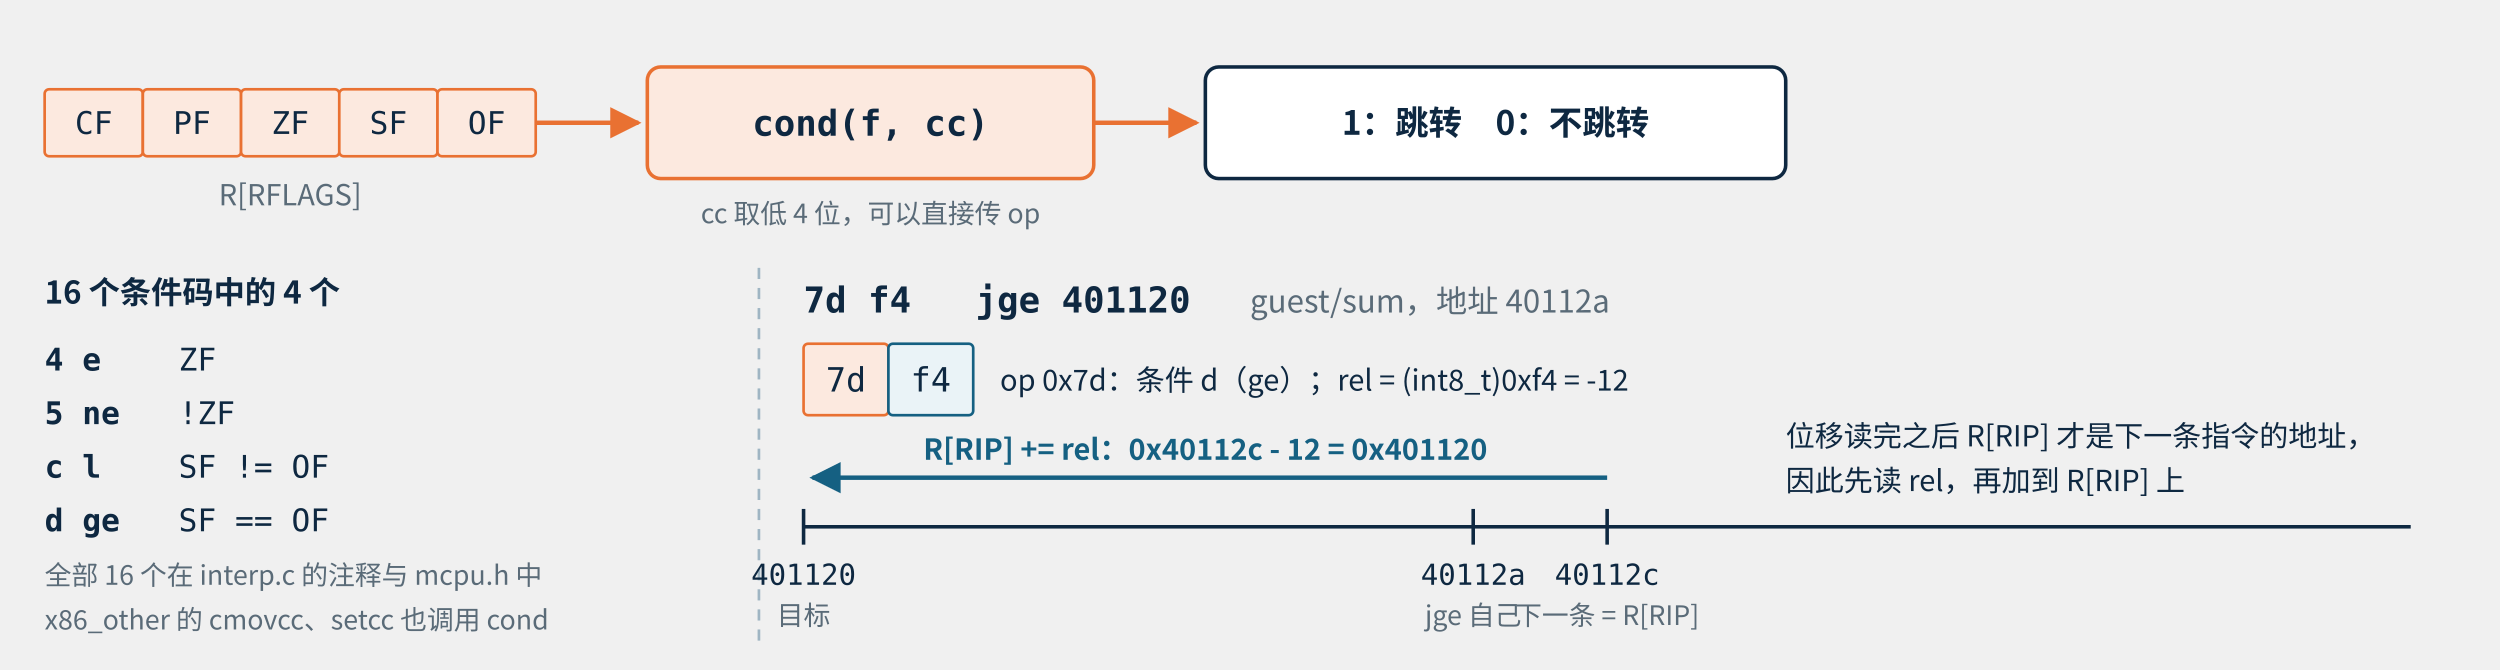
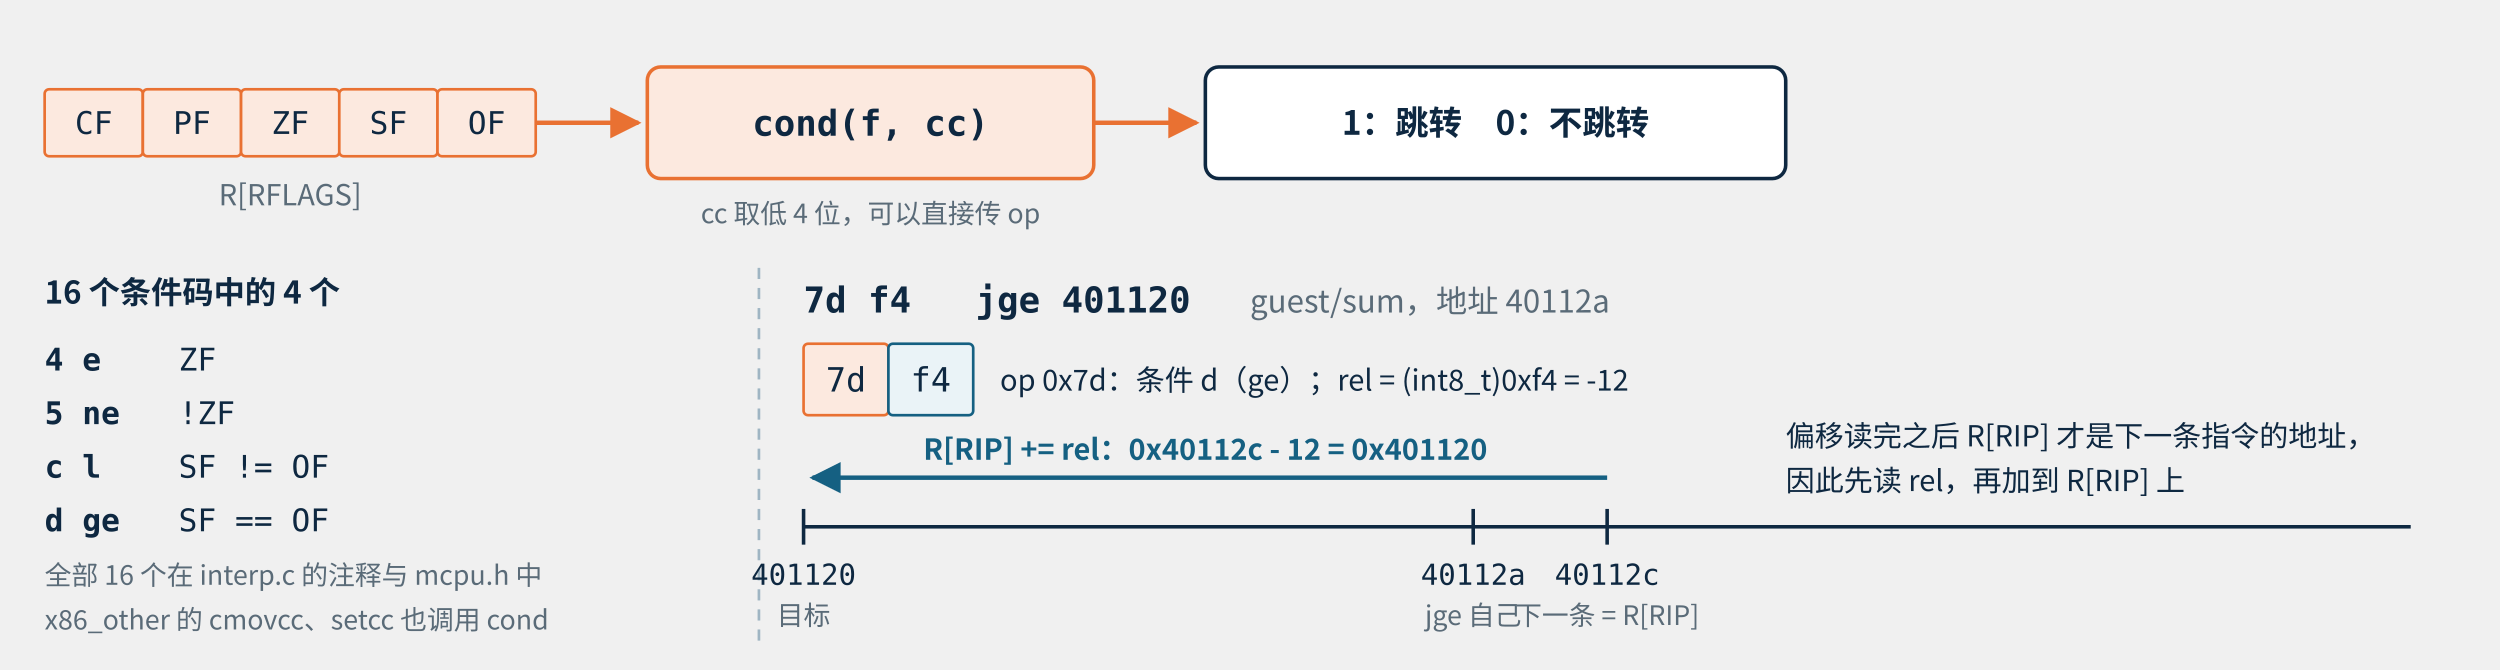
<svg xmlns="http://www.w3.org/2000/svg" viewBox="0 0 1120 300" width="1120" height="300">
  <defs>
    <marker id="ah-156082" viewBox="0 0 10 10" refX="9" refY="5" markerWidth="7" markerHeight="7" orient="auto-start-reverse">
      <path d="M0,0 L10,5 L0,10 z" fill="#156082" />
    </marker>
    <marker id="ah-e97132" viewBox="0 0 10 10" refX="9" refY="5" markerWidth="7" markerHeight="7" orient="auto-start-reverse">
      <path d="M0,0 L10,5 L0,10 z" fill="#e97132" />
    </marker>
    <marker id="ah-0e2841" viewBox="0 0 10 10" refX="9" refY="5" markerWidth="7" markerHeight="7" orient="auto-start-reverse">
      <path d="M0,0 L10,5 L0,10 z" fill="#0e2841" />
    </marker>
    <marker id="ah-2e7d4f" viewBox="0 0 10 10" refX="9" refY="5" markerWidth="7" markerHeight="7" orient="auto-start-reverse">
      <path d="M0,0 L10,5 L0,10 z" fill="#2e7d4f" />
    </marker>
    <marker id="ah-c0392b" viewBox="0 0 10 10" refX="9" refY="5" markerWidth="7" markerHeight="7" orient="auto-start-reverse">
      <path d="M0,0 L10,5 L0,10 z" fill="#c0392b" />
    </marker>
    <marker id="ah-5a6b78" viewBox="0 0 10 10" refX="9" refY="5" markerWidth="7" markerHeight="7" orient="auto-start-reverse">
      <path d="M0,0 L10,5 L0,10 z" fill="#5a6b78" />
    </marker>
    <marker id="ah-9fb5c3" viewBox="0 0 10 10" refX="9" refY="5" markerWidth="7" markerHeight="7" orient="auto-start-reverse">
      <path d="M0,0 L10,5 L0,10 z" fill="#9fb5c3" />
    </marker>
  </defs>
  <rect x="20.0" y="40.0" width="44.0" height="30.0" rx="2" fill="#fce9df" stroke="#e97132" stroke-width="1.2" />
  <text x="42.0" y="60.0" font-family="SFMono-Regular, Menlo, DejaVu Sans Mono, Consolas, monospace" font-size="14" font-weight="normal" fill="#0e2841" text-anchor="middle">CF</text>
  <rect x="64.0" y="40.0" width="44.0" height="30.0" rx="2" fill="#fce9df" stroke="#e97132" stroke-width="1.2" />
  <text x="86.0" y="60.0" font-family="SFMono-Regular, Menlo, DejaVu Sans Mono, Consolas, monospace" font-size="14" font-weight="normal" fill="#0e2841" text-anchor="middle">PF</text>
  <rect x="108.0" y="40.0" width="44.0" height="30.0" rx="2" fill="#fce9df" stroke="#e97132" stroke-width="1.2" />
  <text x="130.0" y="60.0" font-family="SFMono-Regular, Menlo, DejaVu Sans Mono, Consolas, monospace" font-size="14" font-weight="normal" fill="#0e2841" text-anchor="middle">ZF</text>
  <rect x="152.0" y="40.0" width="44.0" height="30.0" rx="2" fill="#fce9df" stroke="#e97132" stroke-width="1.2" />
  <text x="174.0" y="60.0" font-family="SFMono-Regular, Menlo, DejaVu Sans Mono, Consolas, monospace" font-size="14" font-weight="normal" fill="#0e2841" text-anchor="middle">SF</text>
  <rect x="196.0" y="40.0" width="44.0" height="30.0" rx="2" fill="#fce9df" stroke="#e97132" stroke-width="1.2" />
  <text x="218.0" y="60.0" font-family="SFMono-Regular, Menlo, DejaVu Sans Mono, Consolas, monospace" font-size="14" font-weight="normal" fill="#0e2841" text-anchor="middle">OF</text>
  <text x="130.0" y="92.0" font-family="PingFang SC, Noto Sans CJK SC, Source Han Sans SC, sans-serif" font-size="13" font-weight="normal" fill="#5a6b78" text-anchor="middle">R[RFLAGS]</text>
  <line x1="240.0" y1="55.0" x2="286.0" y2="55.0" stroke="#e97132" stroke-width="2" marker-end="url(#ah-e97132)" />
  <rect x="290.0" y="30.0" width="200.0" height="50.0" rx="6" fill="#fce9df" stroke="#e97132" stroke-width="1.6" />
  <text x="390.0" y="60.8" font-family="monospace" font-size="16" font-weight="bold" fill="#0e2841" text-anchor="middle">cond(f, cc)</text>
  <text x="390.0" y="100.0" font-family="PingFang SC, Noto Sans CJK SC, Source Han Sans SC, sans-serif" font-size="12" font-weight="normal" fill="#5a6b78" text-anchor="middle">cc 取低 4 位，可以直接传 op</text>
  <line x1="490.0" y1="55.0" x2="536.0" y2="55.0" stroke="#e97132" stroke-width="2" marker-end="url(#ah-e97132)" />
  <rect x="540.0" y="30.0" width="260.0" height="50.0" rx="6" fill="#ffffff" stroke="#0e2841" stroke-width="1.6" />
  <text x="670.0" y="60.4" font-family="PingFang SC, Noto Sans CJK SC, Source Han Sans SC, sans-serif" font-size="15" font-weight="bold" fill="#0e2841" text-anchor="middle">1：跳转　0：不跳转</text>
  <text x="20.0" y="136.0" font-family="PingFang SC, Noto Sans CJK SC, Source Han Sans SC, sans-serif" font-size="14" font-weight="bold" fill="#0e2841" text-anchor="start">16 个条件码中的 4 个</text>
  <text x="20.0" y="166.0" font-family="SFMono-Regular, Menlo, DejaVu Sans Mono, Consolas, monospace" font-size="14" font-weight="bold" fill="#0e2841" text-anchor="start">4 e</text>
  <text x="80.0" y="166.0" font-family="SFMono-Regular, Menlo, DejaVu Sans Mono, Consolas, monospace" font-size="14" font-weight="normal" fill="#0e2841" text-anchor="start">ZF</text>
  <text x="20.0" y="190.0" font-family="SFMono-Regular, Menlo, DejaVu Sans Mono, Consolas, monospace" font-size="14" font-weight="bold" fill="#0e2841" text-anchor="start">5 ne</text>
  <text x="80.0" y="190.0" font-family="SFMono-Regular, Menlo, DejaVu Sans Mono, Consolas, monospace" font-size="14" font-weight="normal" fill="#0e2841" text-anchor="start">!ZF</text>
  <text x="20.0" y="214.0" font-family="SFMono-Regular, Menlo, DejaVu Sans Mono, Consolas, monospace" font-size="14" font-weight="bold" fill="#0e2841" text-anchor="start">c l</text>
  <text x="80.0" y="214.0" font-family="SFMono-Regular, Menlo, DejaVu Sans Mono, Consolas, monospace" font-size="14" font-weight="normal" fill="#0e2841" text-anchor="start">SF != OF</text>
  <text x="20.0" y="238.0" font-family="SFMono-Regular, Menlo, DejaVu Sans Mono, Consolas, monospace" font-size="14" font-weight="bold" fill="#0e2841" text-anchor="start">d ge</text>
  <text x="80.0" y="238.0" font-family="SFMono-Regular, Menlo, DejaVu Sans Mono, Consolas, monospace" font-size="14" font-weight="normal" fill="#0e2841" text-anchor="start">SF == OF</text>
  <text x="20.0" y="262.0" font-family="PingFang SC, Noto Sans CJK SC, Source Han Sans SC, sans-serif" font-size="12" font-weight="normal" fill="#5a6b78" text-anchor="start">全部 16 个在 interp.c 的注释与 mcpu.h 中</text>
  <text x="20.0" y="282.0" font-family="PingFang SC, Noto Sans CJK SC, Source Han Sans SC, sans-serif" font-size="12" font-weight="normal" fill="#5a6b78" text-anchor="start">x86_other 的 cmovcc、setcc 也调用 cond</text>
  <line x1="340.0" y1="120.0" x2="340.0" y2="290.0" stroke="#9fb5c3" stroke-width="1.2" stroke-dasharray="5 4" />
  <text x="360.0" y="140.0" font-family="SFMono-Regular, Menlo, DejaVu Sans Mono, Consolas, monospace" font-size="16" font-weight="bold" fill="#0e2841" text-anchor="start" xml:space="preserve">7d f4   jge 401120</text>
  <text x="560.0" y="140.0" font-family="PingFang SC, Noto Sans CJK SC, Source Han Sans SC, sans-serif" font-size="14" font-weight="normal" fill="#5a6b78" text-anchor="start">guest/sum，地址 40112a</text>
  <rect x="360.0" y="154.0" width="38.0" height="32.0" rx="2" fill="#fce9df" stroke="#e97132" stroke-width="1.2" />
  <text x="379.0" y="175.4" font-family="SFMono-Regular, Menlo, DejaVu Sans Mono, Consolas, monospace" font-size="15" font-weight="normal" fill="#0e2841" text-anchor="middle">7d</text>
  <rect x="398.0" y="154.0" width="38.0" height="32.0" rx="2" fill="#eaf3f7" stroke="#156082" stroke-width="1.2" />
  <text x="417.0" y="175.4" font-family="SFMono-Regular, Menlo, DejaVu Sans Mono, Consolas, monospace" font-size="15" font-weight="normal" fill="#0e2841" text-anchor="middle">f4</text>
  <text x="448.0" y="175.0" font-family="PingFang SC, Noto Sans CJK SC, Source Han Sans SC, sans-serif" font-size="13" font-weight="normal" fill="#0e2841" text-anchor="start">op 0x7d：条件 d（ge）；rel = (int8_t)0xf4 = -12</text>
  <line x1="360.0" y1="236.0" x2="1080.0" y2="236.0" stroke="#0e2841" stroke-width="1.6" />
  <line x1="360.0" y1="228.0" x2="360.0" y2="244.0" stroke="#0e2841" stroke-width="1.6" />
  <text x="360.0" y="262.0" font-family="SFMono-Regular, Menlo, DejaVu Sans Mono, Consolas, monospace" font-size="13" font-weight="normal" fill="#0e2841" text-anchor="middle">401120</text>
  <text x="360.0" y="280.0" font-family="PingFang SC, Noto Sans CJK SC, Source Han Sans SC, sans-serif" font-size="12" font-weight="normal" fill="#5a6b78" text-anchor="middle">目标</text>
  <line x1="660.0" y1="228.0" x2="660.0" y2="244.0" stroke="#0e2841" stroke-width="1.6" />
  <text x="660.0" y="262.0" font-family="SFMono-Regular, Menlo, DejaVu Sans Mono, Consolas, monospace" font-size="13" font-weight="normal" fill="#0e2841" text-anchor="middle">40112a</text>
  <text x="660.0" y="280.0" font-family="PingFang SC, Noto Sans CJK SC, Source Han Sans SC, sans-serif" font-size="12" font-weight="normal" fill="#5a6b78" text-anchor="middle">jge 自己</text>
  <line x1="720.0" y1="228.0" x2="720.0" y2="244.0" stroke="#0e2841" stroke-width="1.6" />
  <text x="720.0" y="262.0" font-family="SFMono-Regular, Menlo, DejaVu Sans Mono, Consolas, monospace" font-size="13" font-weight="normal" fill="#0e2841" text-anchor="middle">40112c</text>
  <text x="720.0" y="280.0" font-family="PingFang SC, Noto Sans CJK SC, Source Han Sans SC, sans-serif" font-size="12" font-weight="normal" fill="#5a6b78" text-anchor="middle">下一条 = R[RIP]</text>
  <line x1="720.0" y1="214.0" x2="364.0" y2="214.0" stroke="#156082" stroke-width="2" marker-end="url(#ah-156082)" />
  <text x="540.0" y="206.0" font-family="PingFang SC, Noto Sans CJK SC, Source Han Sans SC, sans-serif" font-size="13" font-weight="bold" fill="#156082" text-anchor="middle">R[RIP] += rel：0x40112c - 12 = 0x401120</text>
-   <text x="800.0" y="200.0" font-family="PingFang SC, Noto Sans CJK SC, Source Han Sans SC, sans-serif" font-size="13" font-weight="normal" fill="#0e2841" text-anchor="start">位移读完之后 R[RIP] 才是下一条指令的地址，</text>
+   <text x="800.0" y="200.0" font-family="PingFang SC, Noto Sans CJK SC, Source Han Sans SC, sans-serif" font-size="13" font-weight="normal" fill="#0e2841" text-anchor="start">偏移读完之后 R[RIP] 才是下一条指令的地址，</text>
  <text x="800.0" y="220.0" font-family="PingFang SC, Noto Sans CJK SC, Source Han Sans SC, sans-serif" font-size="13" font-weight="normal" fill="#0e2841" text-anchor="start">因此先读 rel，再加到 R[RIP] 上</text>
</svg>
